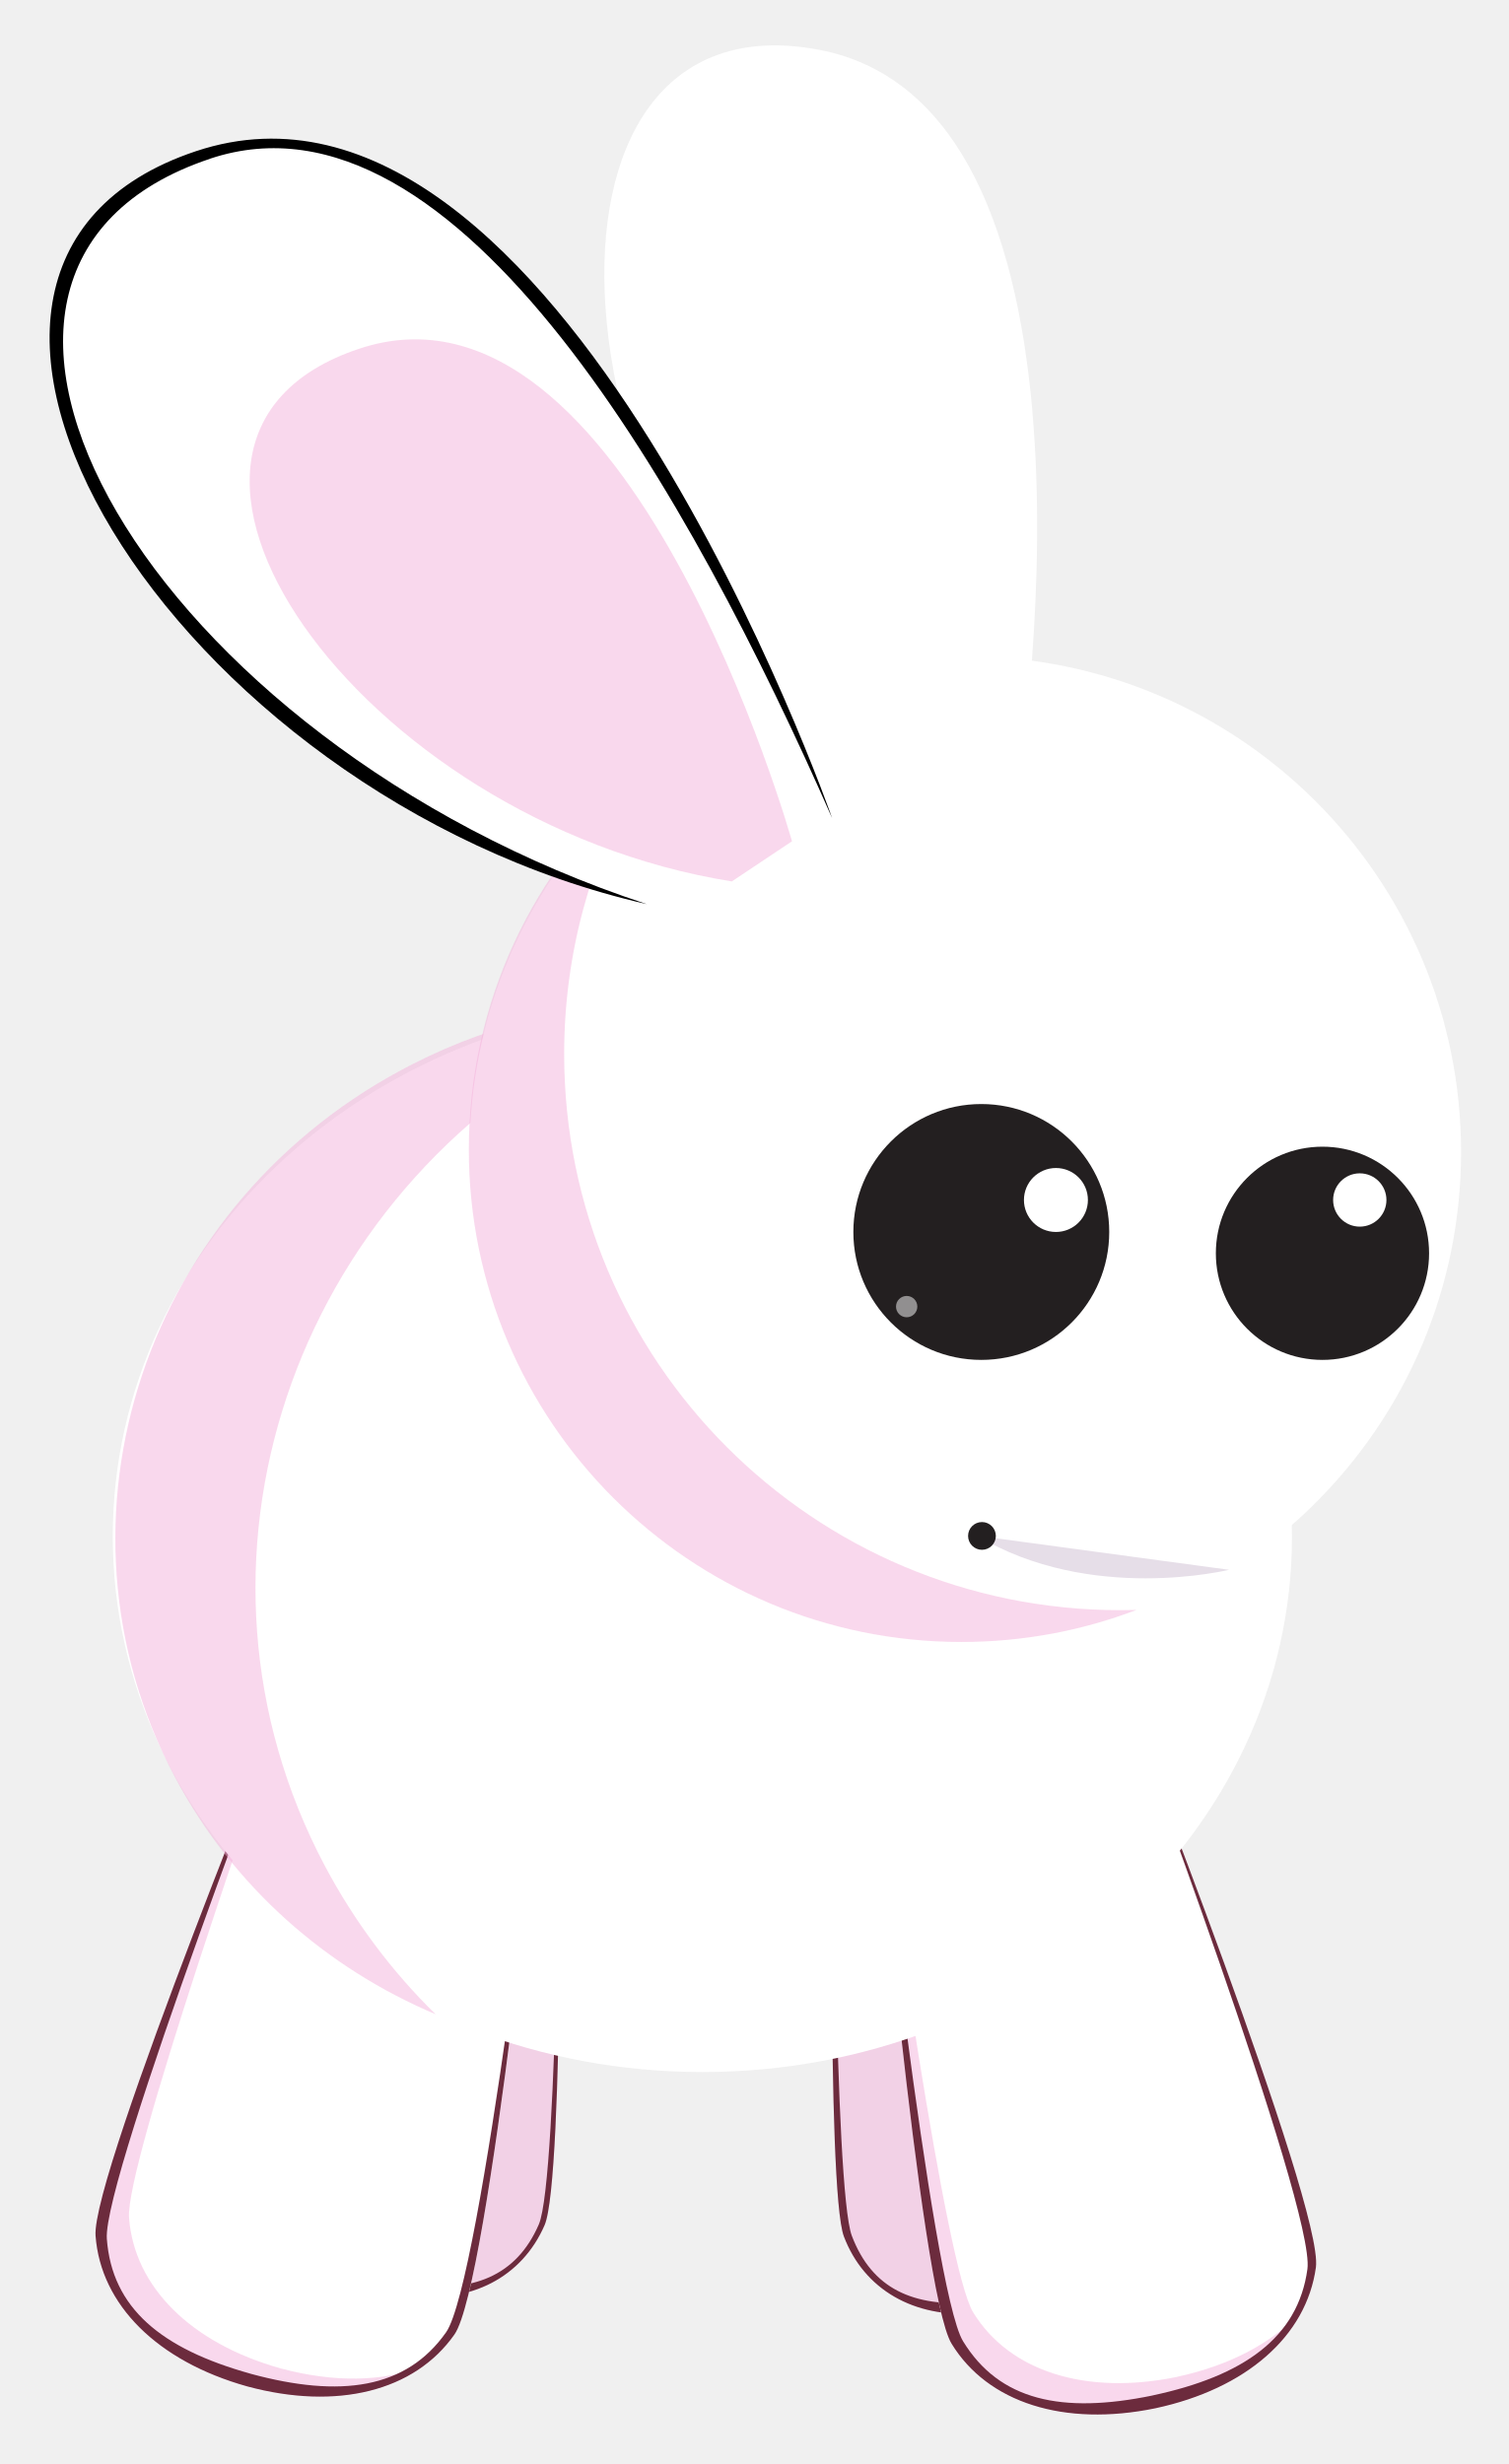
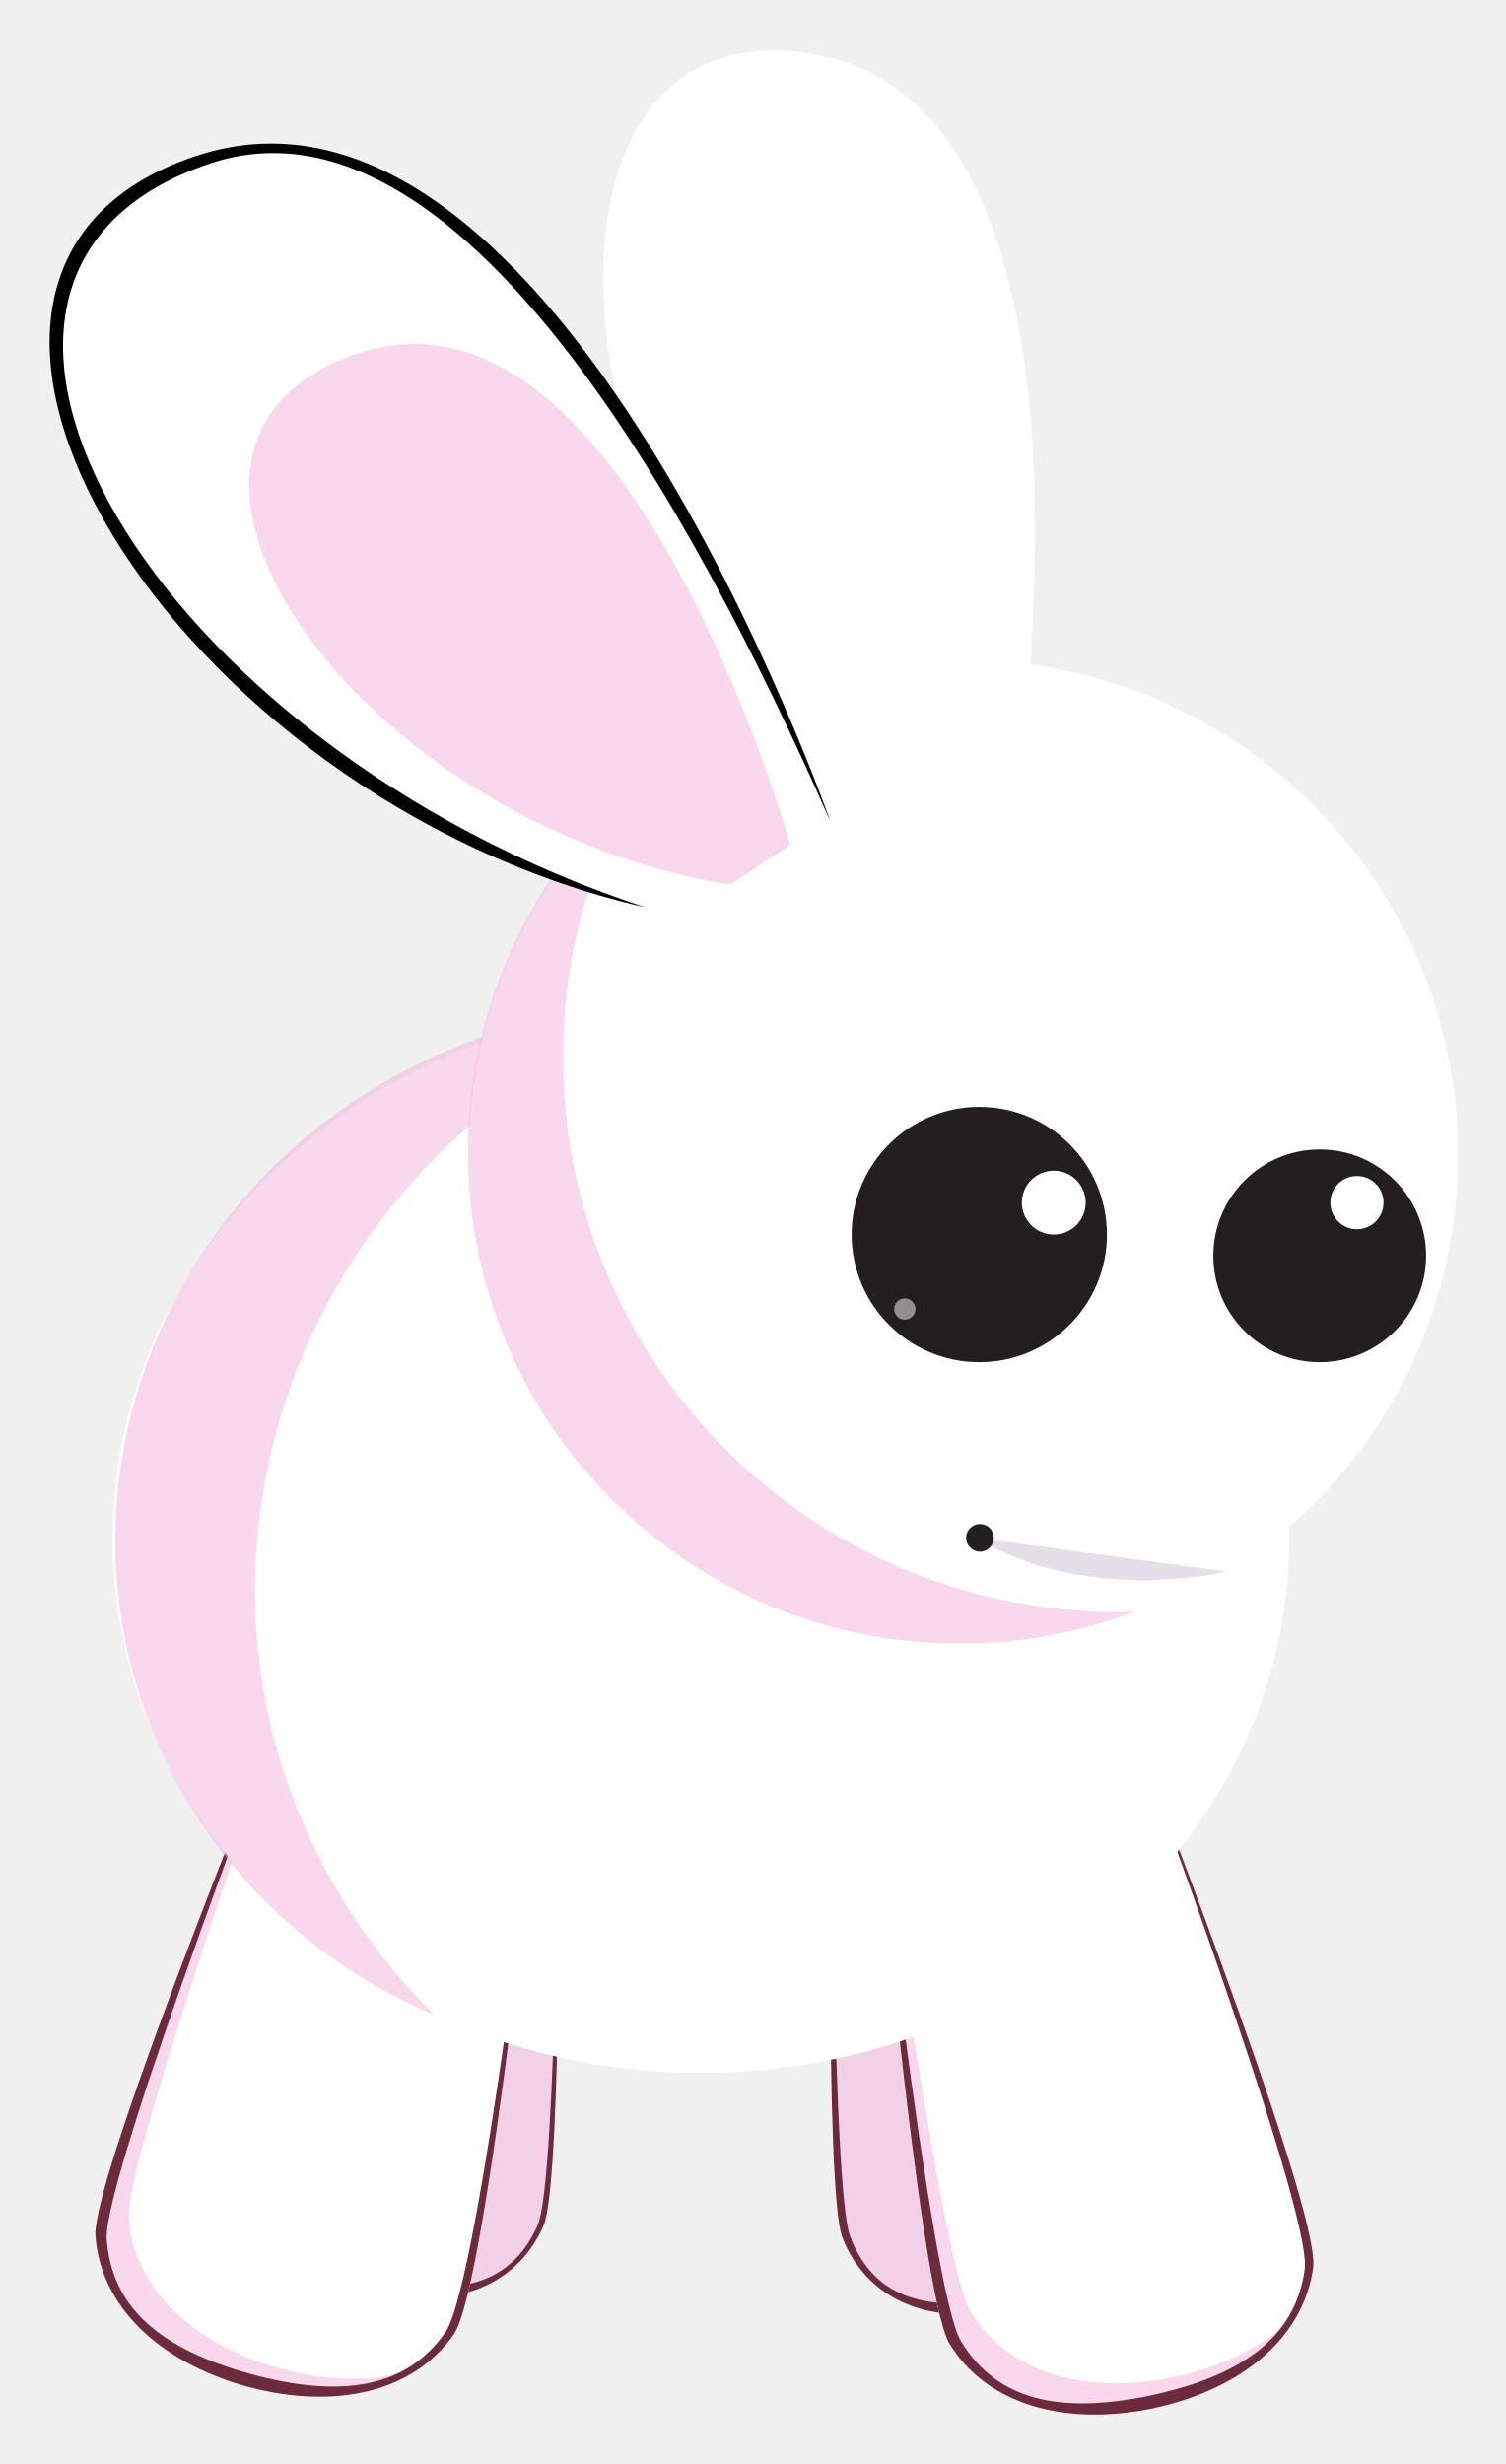
- <svg xmlns="http://www.w3.org/2000/svg" viewBox="5456.1 1280.67 271.61 443.75">
+ <svg xmlns="http://www.w3.org/2000/svg" viewBox="5456.08 1279.73 271.64 444.7">
  <defs>
    <style>
      .st0 {
        fill: #231f20;
      }
      .st1, .st2 {
        opacity: .5;
      }
      .st1, .st3 {
        fill: #f3b2db;
      }
      .st4 {
        font-family: MyriadPro-Regular, 'Myriad Pro';
        font-size: 99.48px;
      }
      .st2, .st5, .st6, .st7, .st8 {
        fill: #fff;
      }
      .st9, .st10 {
        fill: none;
      }
      .st11 {
        fill: #6c2b3d;
      }
    .kv1{fill:none;stroke:#D4CAD8;stroke-width:4;stroke-linecap:round;stroke-miterlimit:10}.kv2{fill:none;stroke:#D4CAD8;stroke-width:4;stroke-linecap:round;stroke-miterlimit:10}.kv5{fill:#E6DEE8}</style>
  </defs>
  <g>
    <g>
      <path class="st1" d="M5556.96,1592.37s.8,80.8-2.78,89.05c-4.08,9.41-13.33,14.18-24.66,12.73l.37.05c-11.33-1.45-19.07-8.4-20.65-18.54-1.39-8.89,16.58-87.28,16.58-87.28" />
      <path class="st11" d="M5556.96,1592.37s-.25,80.66-3.83,88.91c-4.06,9.36-11.95,12.33-23.18,10.93.06,0,.12.02.18.03l-.37-.05c.06.01.12.02.18.02-11.21-1.48-17.74-6.3-19.3-16.38-1.39-8.89,15.16-87.46,15.16-87.46,0,0-17.96,78.39-16.58,87.28,1.57,10.08,9.24,17.01,20.47,18.51,11.24,1.38,20.41-3.39,24.48-12.75,3.59-8.25,2.78-89.05,2.78-89.05Z" />
    </g>
    <path class="st5" d="M5553.95,1595.15s-9.68,96.94-16,105.95c-7.21,10.28-21.31,13.76-37.6,9.27l.53.15c-16.29-4.48-26.63-14.68-27.56-27.2-.82-10.98,35.84-100.5,35.84-100.5" />
    <path class="st1" d="M5506.64,1707.2c.09.02.17.06.26.08l-.52-.14c.09.02.17.04.26.06-16.13-4.52-26.37-14.67-27.3-27.12-.71-9.51,23.52-78.83,30.01-97.2l-.2-.05s-36.66,89.52-35.84,100.49c.93,12.45,11.17,22.61,27.3,27.12,12.6,3.41,23.86,2.02,31.61-3.58-7.1,2.74-15.95,2.94-25.58.34Z" />
    <path class="st11" d="M5553.95,1595.15s-11.19,96.53-17.51,105.54c-7.17,10.22-19.04,11.87-35.2,7.48.09.02.17.05.26.07l-.53-.15c.09.03.17.05.26.07-16.12-4.49-24.96-11.84-25.89-24.28-.82-10.98,33.81-101.06,33.81-101.06,0,0-36.66,89.52-35.84,100.5.93,12.45,11.16,22.6,27.3,27.12,16.17,4.37,30.16.88,37.33-9.34,6.32-9.02,16-105.95,16-105.95Z" />
    <g>
      <path class="st1" d="M5637.45,1592.06s17.6,78.86,15.81,87.68c-2.04,10.05-10.09,16.65-21.47,17.58l.37-.03c-11.38.94-20.41-4.25-24.06-13.84-3.21-8.41-1.95-88.82-1.95-88.82" />
      <path class="st11" d="M5637.45,1592.06s16.55,78.95,14.76,87.76c-2.03,10-9.12,14.55-20.4,15.52.06,0,.12,0,.18-.01l-.37.03c.06,0,.12-.01.18-.02-11.28.88-18.66-2.47-22.29-12-3.21-8.4-3.38-88.7-3.38-88.7,0,0-1.25,80.41,1.95,88.82,3.63,9.53,12.58,14.71,23.88,13.84,11.28-.99,19.26-7.57,21.29-17.56,1.79-8.82-15.81-87.68-15.81-87.68Z" />
    </g>
    <path class="st5" d="M5658.86,1587.45s35.72,90.64,34.22,101.55c-1.71,12.44-12.66,21.98-29.2,25.44l.54-.11c-16.54,3.46-30.39-.88-36.95-11.59-5.75-9.39-14.08-105.77-14.08-105.77" />
    <path class="st1" d="M5668.03,1708.74c.09-.02.18-.03.27-.05l-.53.11c.09-.02.17-.04.26-.06-16.41,3.36-30.16-.99-36.68-11.64-4.98-8.13-15.13-80.86-17.76-100.16l-.2.04s8.33,96.37,14.08,105.76c6.52,10.65,20.27,15,36.68,11.63,12.76-2.73,22.14-9.11,26.48-17.64-5.07,5.68-12.84,9.91-22.6,12Z" />
    <path class="st11" d="M5658.86,1587.45s34.19,90.96,32.69,101.87c-1.7,12.37-11.51,19.26-27.88,22.75.09-.02.18-.04.27-.05l-.54.11c.09-.02.18-.04.27-.05-16.39,3.38-27.61.88-34.13-9.76-5.75-9.39-16.15-105.33-16.15-105.33,0,0,8.33,96.38,14.08,105.77,6.52,10.64,20.26,15,36.68,11.63,16.38-3.51,27.23-13.01,28.93-25.38,1.5-10.91-34.22-101.55-34.22-101.55Z" />
    <path class="st1" d="M5566.08,1454.43c-.11-1.03-.16-2.05-.14-3.07-1.42,3.19-2.04,6.74-1.63,10.39,1.3,11.66,12.52,19.98,25.08,18.59,5.36-.6,10.1-2.87,13.67-6.19-2.4.99-4.99,1.66-7.72,1.97-14.65,1.63-27.74-8.08-29.26-21.68Z" />
    <ellipse class="st7 kv0" cx="5582.59" cy="1557.38" rx="106.18" ry="96.45" />
    <path class="st1" d="M5564.7,1466.87c4.27-2.17,8.62-4.05,13.02-5.66-15.87-.19-32.06,3.35-47.2,11.04-48.34,24.54-67.55,82.06-42.92,128.47,10.53,19.83,27.36,34.42,46.95,42.71-7.81-7.66-14.56-16.59-19.92-26.68-28.74-54.15-6.33-121.25,50.07-149.89Z" />
    <path class="st2" d="M5536.85,1496.36c-.26,1.03.37,2.07,1.4,2.33,1.03.26,2.07-.37,2.33-1.4.26-1.03-.37-2.07-1.4-2.33-1.03-.25-2.07.37-2.33,1.4Z" />
    <path class="st9 kv1" d="M5492.85,1542.13" />
    <path class="st9 kv2" d="M5481.45,1526.46" />
    <path class="st6 kv3" d="M5639.32,1423.01s20.22-122.84-35.8-133.39c-56.02-10.55-49.67,89.27,10.12,136.29" />
    <circle class="st6 kv4" cx="5629.94" cy="1488.14" r="89.28" />
    <path class="st1" d="M5557.7,1470.5c0-18.04,4.77-34.96,13.12-49.58-18.56,16.26-30.29,40.14-30.29,66.75,0,48.99,39.72,88.71,88.71,88.71,11.1,0,21.72-2.04,31.52-5.77-.96.03-1.93.04-2.9.04-55.32,0-100.16-44.84-100.16-100.16Z" />
    <g>
      <circle class="st0" cx="5632.82" cy="1502.54" r="23.04" />
      <path class="st5" d="M5652.02,1496.78c0,3.18-2.58,5.76-5.76,5.76s-5.76-2.58-5.76-5.76,2.58-5.76,5.76-5.76,5.76,2.58,5.76,5.76Z" />
      <path class="st2" d="M5621.3,1515.98c0,1.06-.86,1.92-1.92,1.92s-1.92-.86-1.92-1.92.86-1.92,1.92-1.92,1.92.86,1.92,1.92Z" />
    </g>
    <path class="st2" d="M5687.54,1506.86c0,.8-.64,1.44-1.44,1.44s-1.44-.64-1.44-1.44.64-1.44,1.44-1.44,1.44.64,1.44,1.44Z" />
    <g>
      <path class="st0" d="M5713.46,1506.38c0,10.6-8.6,19.2-19.2,19.2s-19.2-8.6-19.2-19.2,8.6-19.2,19.2-19.2,19.2,8.6,19.2,19.2Z" />
      <path class="st5" d="M5705.78,1496.78c0,2.65-2.15,4.8-4.8,4.8s-4.8-2.15-4.8-4.8,2.15-4.8,4.8-4.8,4.8,2.15,4.8,4.8Z" />
    </g>
    <path class="st8 kv5" d="M5677.43,1563.38s-24.95,6.14-45.37-6.14" />
    <path class="st5" d="M5607.37,1432.33s-51.33-142.09-112.8-124.01c-69.11,20.33.27,123.34,90.66,137.8" />
    <path class="st1" d="M5598.73,1432.18s-29.46-104.87-77.97-88.7c-48.52,16.17-.26,85.15,67.13,95.93" />
    <path d="M5493.96,1309.24c44.59-14.86,86.78,61.47,112,118.78,0,0-49.49-141.82-114.57-120.12-62.85,20.95-4.31,116.07,81.19,135.6-89.47-29.4-138.86-114.17-78.62-134.25Z" />
    <circle class="st0" cx="5632.94" cy="1557.28" r="2.5" />
  </g>
</svg>
